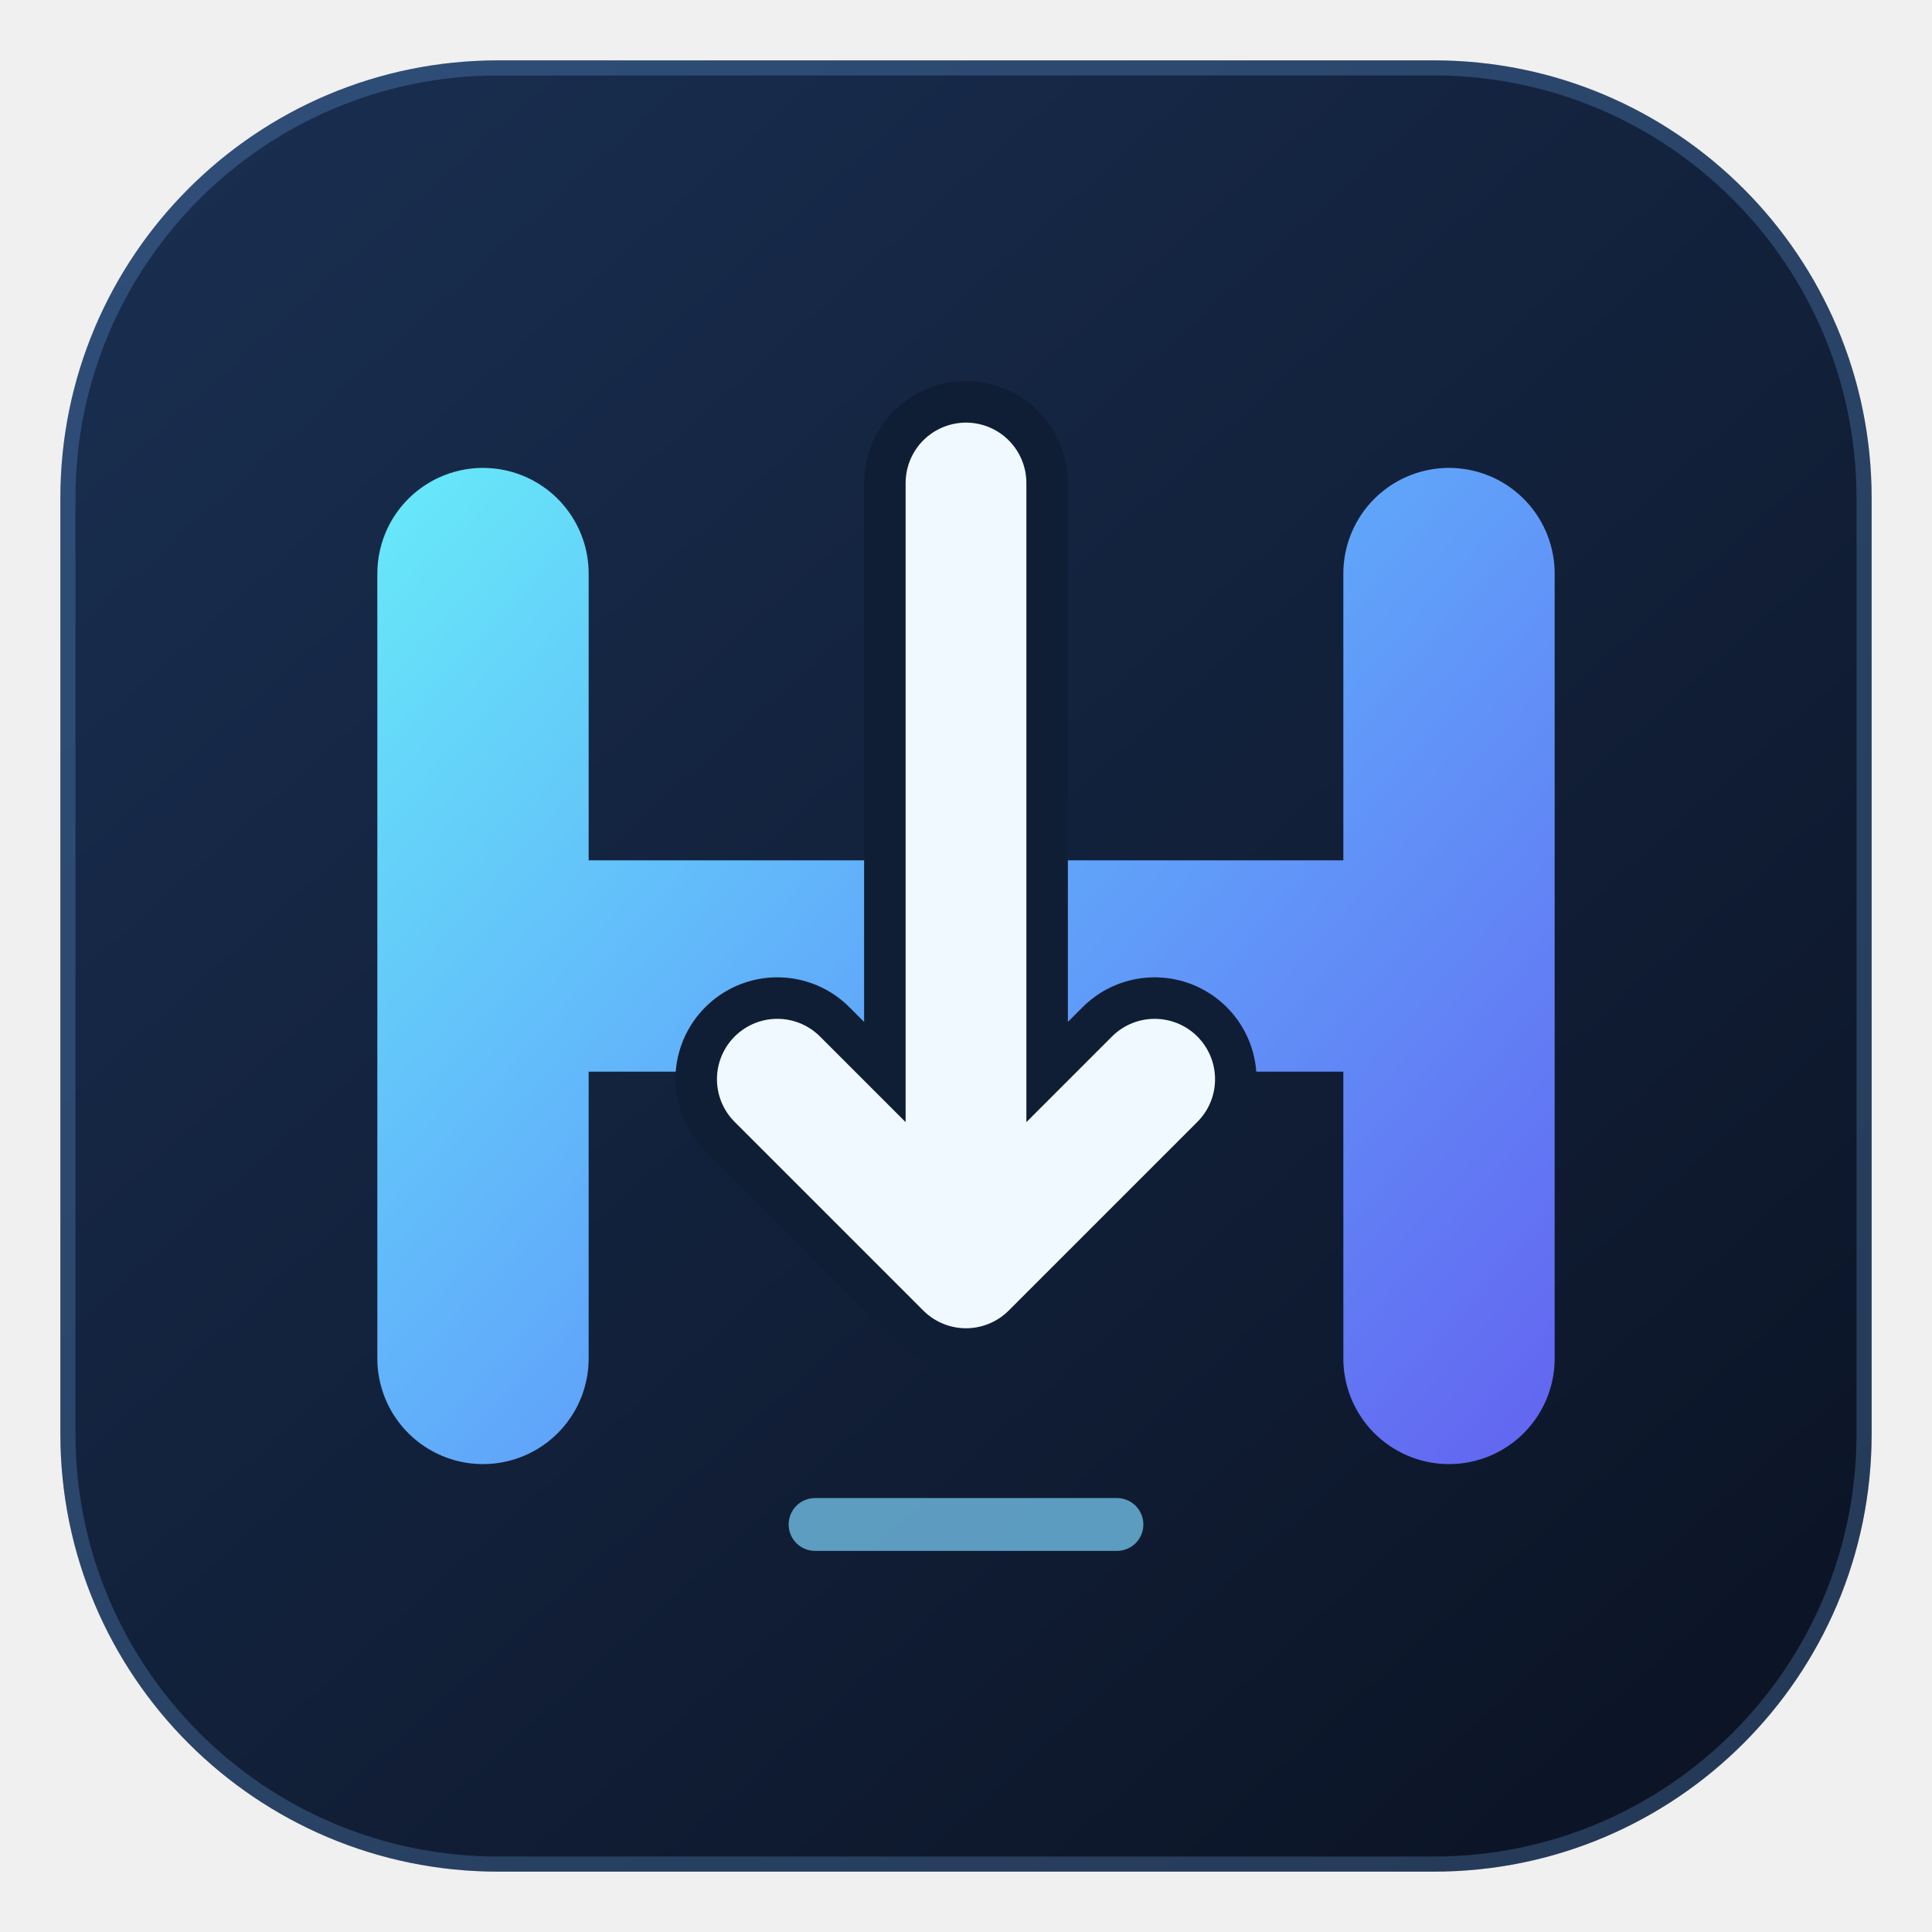
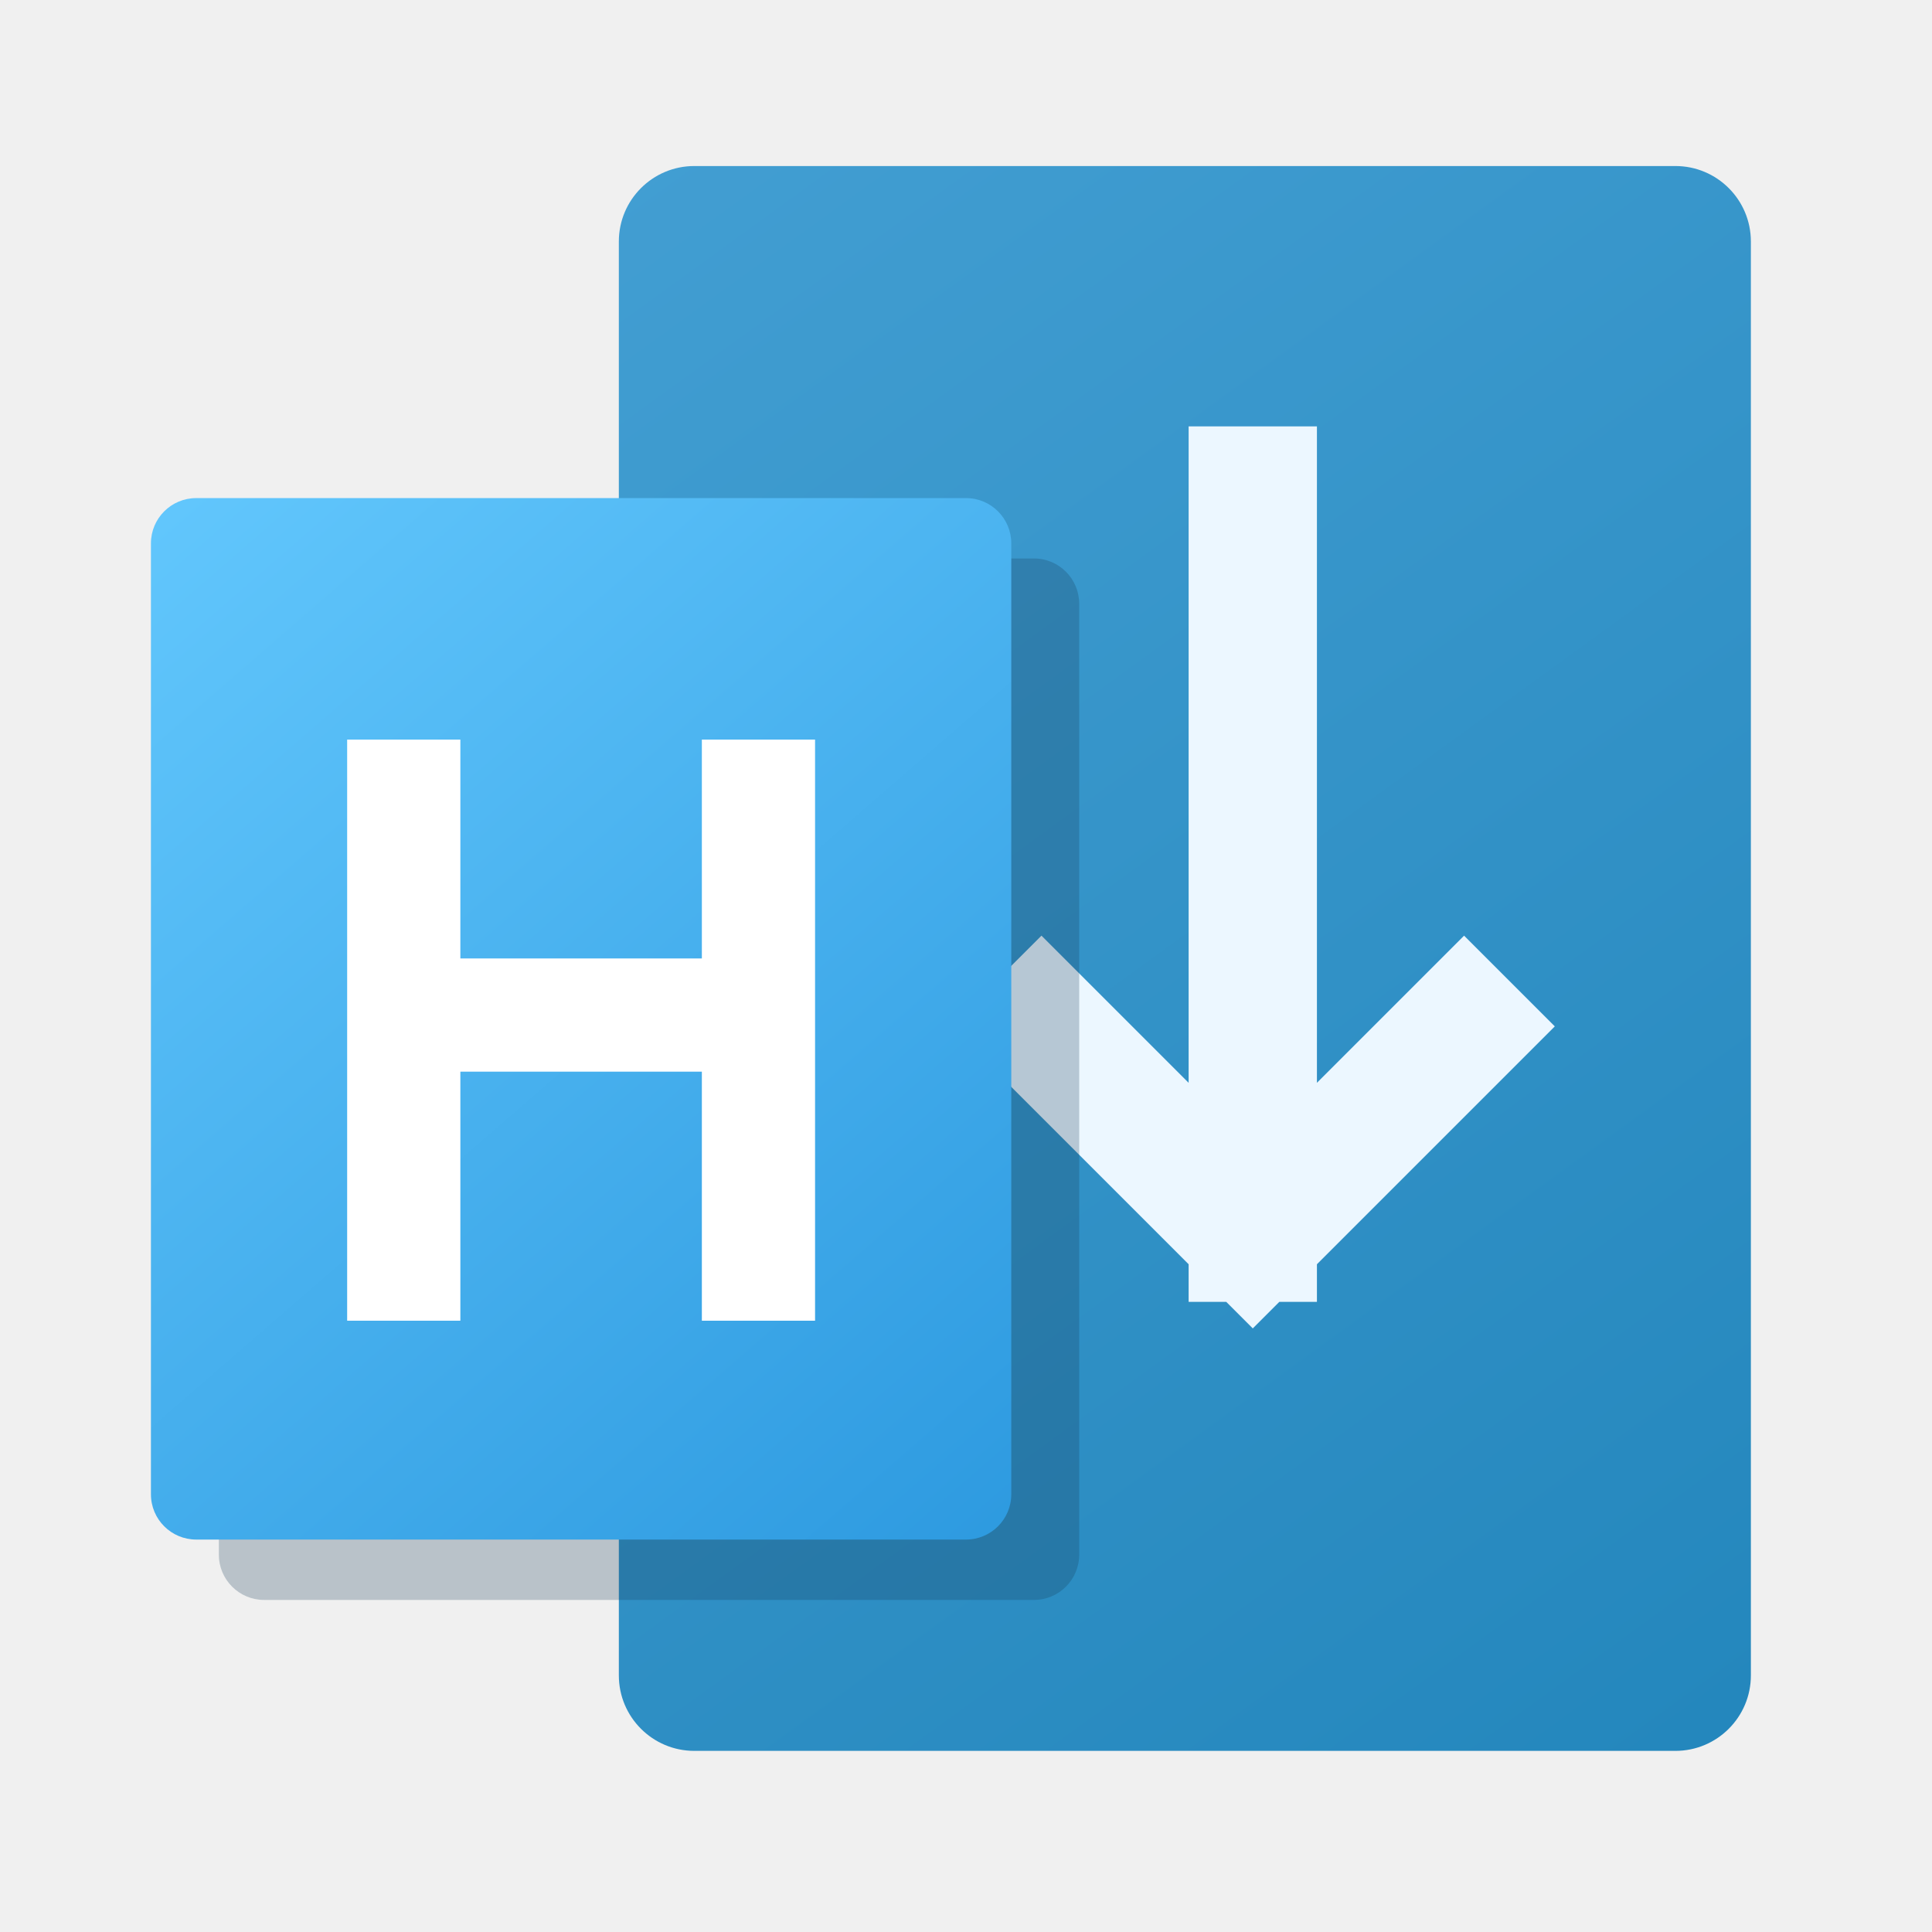
- <svg xmlns="http://www.w3.org/2000/svg" width="256" height="256" viewBox="0 0 256 256" role="img" aria-labelledby="title desc">
+ <svg xmlns="http://www.w3.org/2000/svg" width="256" height="256" viewBox="0 0 256 256" role="img" aria-label="HDM logo">
  <defs>
-     <linearGradient id="surface" x1="24" y1="16" x2="232" y2="248" gradientUnits="userSpaceOnUse">
-       <stop stop-color="#192e50" />
-       <stop offset="1" stop-color="#0b1324" />
+     <linearGradient id="back" x1="80" y1="24" x2="228" y2="228" gradientUnits="userSpaceOnUse">
+       <stop stop-color="#429ed2" />
+       <stop offset="1" stop-color="#2487bd" />
    </linearGradient>
-     <linearGradient id="brand" x1="54" y1="62" x2="202" y2="192" gradientUnits="userSpaceOnUse">
-       <stop stop-color="#67e8f9" />
-       <stop offset=".5" stop-color="#60a5fa" />
-       <stop offset="1" stop-color="#6366f1" />
+     <linearGradient id="front" x1="20" y1="70" x2="138" y2="206" gradientUnits="userSpaceOnUse">
+       <stop stop-color="#61c6fc" />
+       <stop offset="1" stop-color="#2c99df" />
    </linearGradient>
  </defs>
-   <rect x="8" y="8" width="240" height="240" rx="58" fill="url(#surface)" />
-   <rect x="9" y="9" width="238" height="238" rx="57" fill="none" stroke="#75b6f7" stroke-opacity=".24" stroke-width="2" />
-   <path d="M64 76v104m128-104v104M64 128h128" fill="none" stroke="url(#brand)" stroke-width="28" stroke-linecap="round" stroke-linejoin="round" />
-   <path d="M128 64v104m-25-25 25 25 25-25" fill="none" stroke="#101e35" stroke-width="27" stroke-linecap="round" stroke-linejoin="round" />
-   <path d="M128 64v104m-25-25 25 25 25-25" fill="none" stroke="#f0f9ff" stroke-width="16" stroke-linecap="round" stroke-linejoin="round" />
-   <path d="M108 202h40" fill="none" stroke="#7dd3fc" stroke-width="7" stroke-linecap="round" opacity=".7" />
+   <rect x="82" y="22" width="150" height="210" rx="10" fill="url(#back)" />
+   <path d="M166 65v99m-28-28 28 28 28-28" fill="none" stroke="#ecf7ff" stroke-width="17" stroke-linecap="square" stroke-linejoin="miter" />
+   <rect x="29" y="74" width="114" height="138" rx="6" fill="#123955" opacity=".25" />
+   <rect x="20" y="66" width="114" height="138" rx="6" fill="url(#front)" />
+   <path d="M46 98h15v29h32V98h15v77H93v-33H61v33H46z" fill="#fff" />
</svg>
